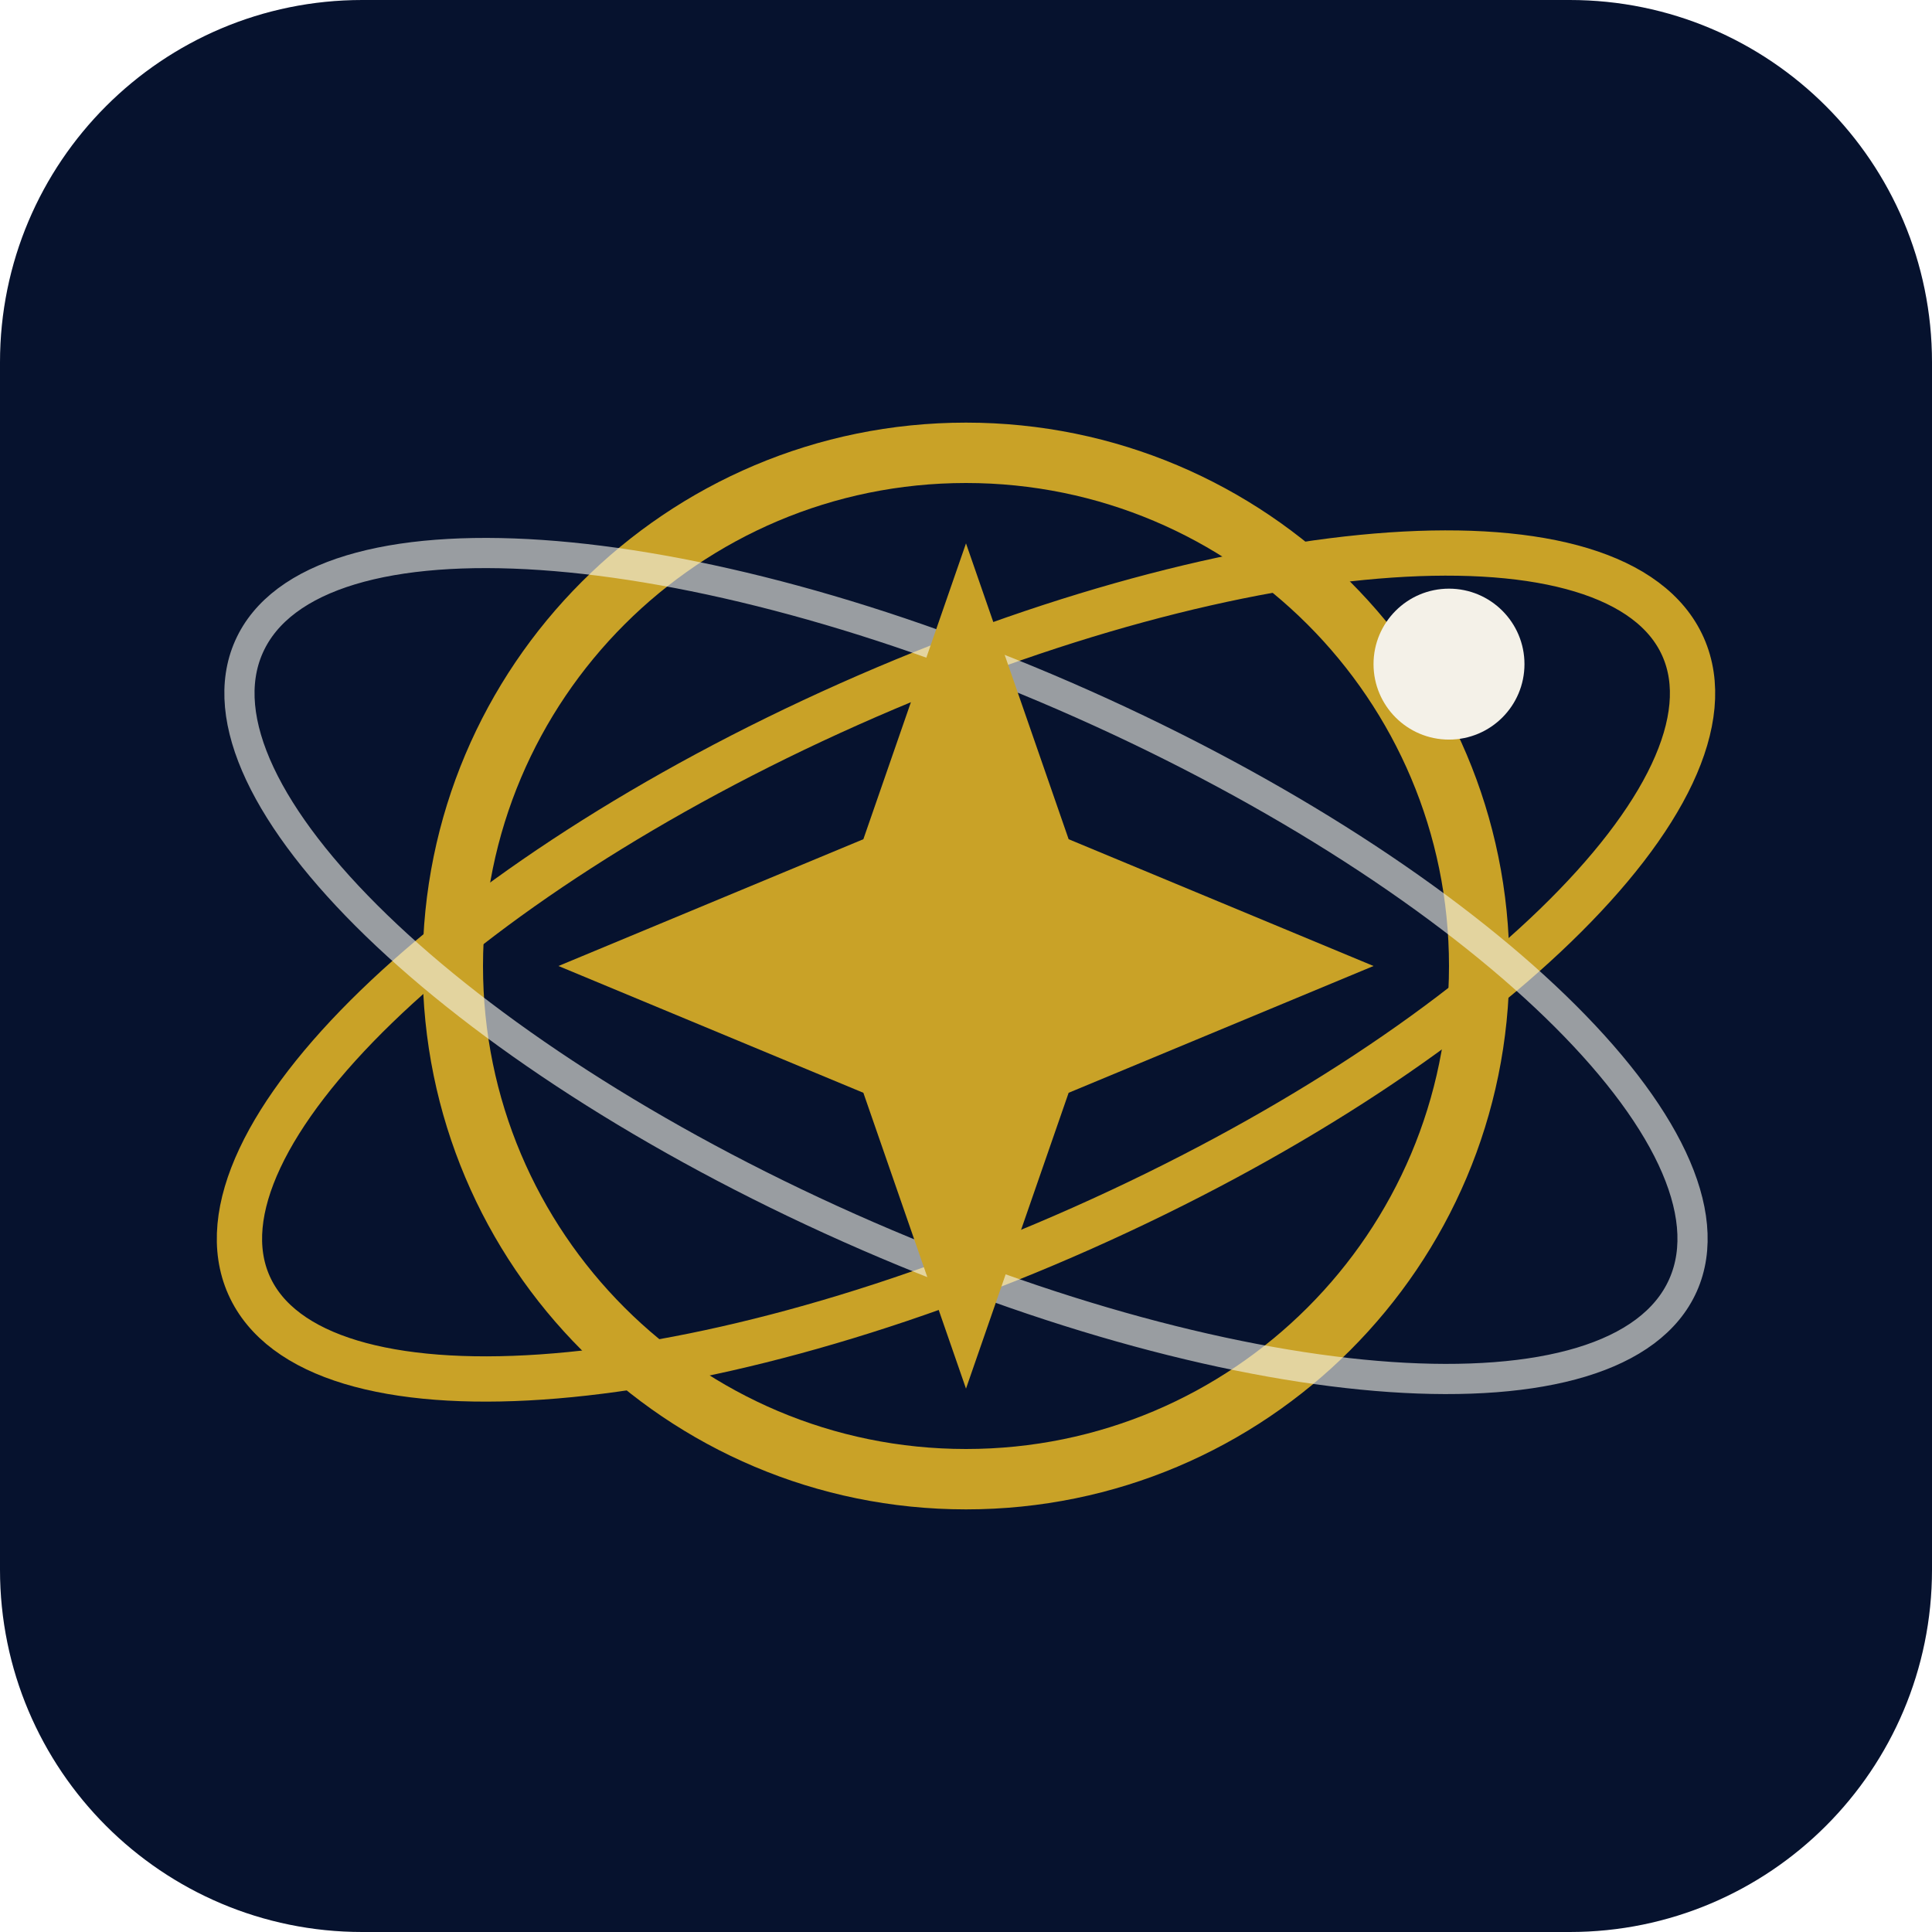
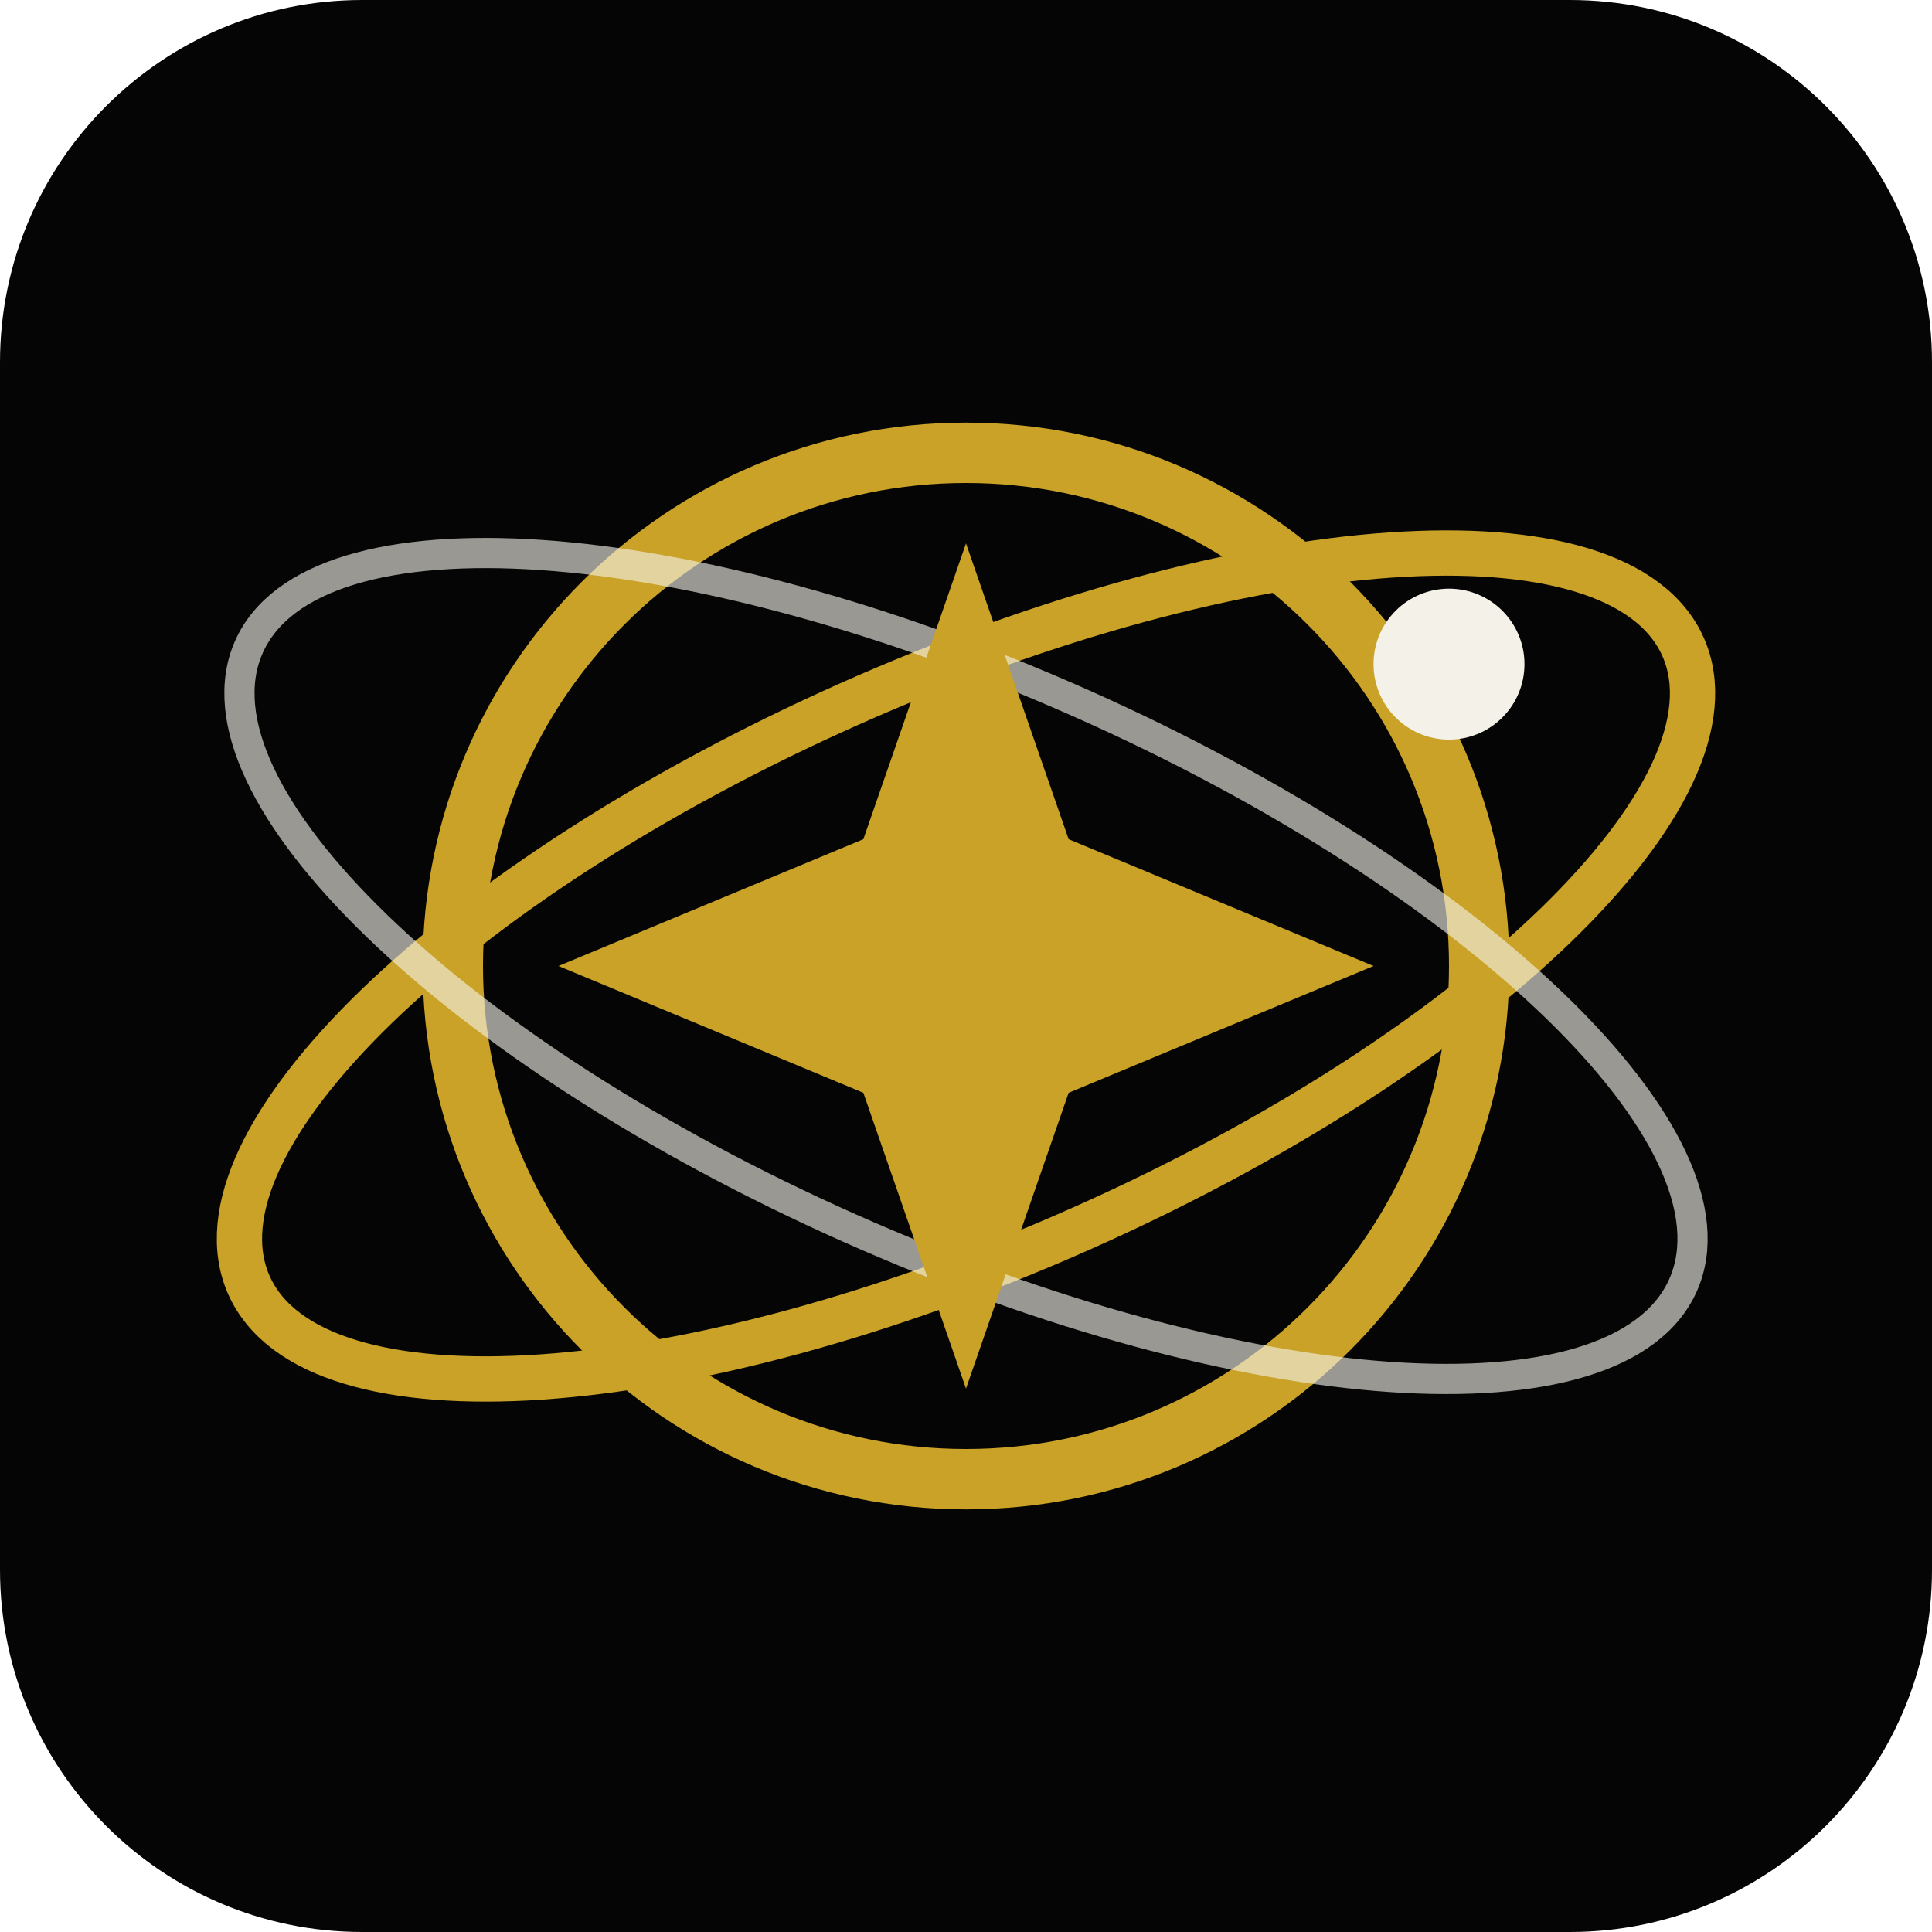
<svg xmlns="http://www.w3.org/2000/svg" viewBox="0 0 128 128" role="img" aria-labelledby="title desc">
-   <rect width="128" height="128" rx="24" fill="#06122E" />
+   <rect width="128" height="128" rx="24" fill="#050505" />
  <circle cx="64" cy="64" r="34" fill="none" stroke="#C9A227" stroke-width="4" />
  <ellipse cx="64" cy="64" rx="52" ry="19" fill="none" stroke="#C9A227" stroke-width="3" transform="rotate(-24 64 64)" />
  <ellipse cx="64" cy="64" rx="52" ry="19" fill="none" stroke="#F4F1E8" stroke-opacity=".62" stroke-width="2" transform="rotate(24 64 64)" />
  <path fill="#C9A227" d="M64 36l6.8 19.6L91 64l-20.2 8.4L64 92l-6.8-19.6L37 64l20.2-8.4L64 36z" />
  <circle cx="96" cy="44" r="5" fill="#F4F1E8" />
</svg>
